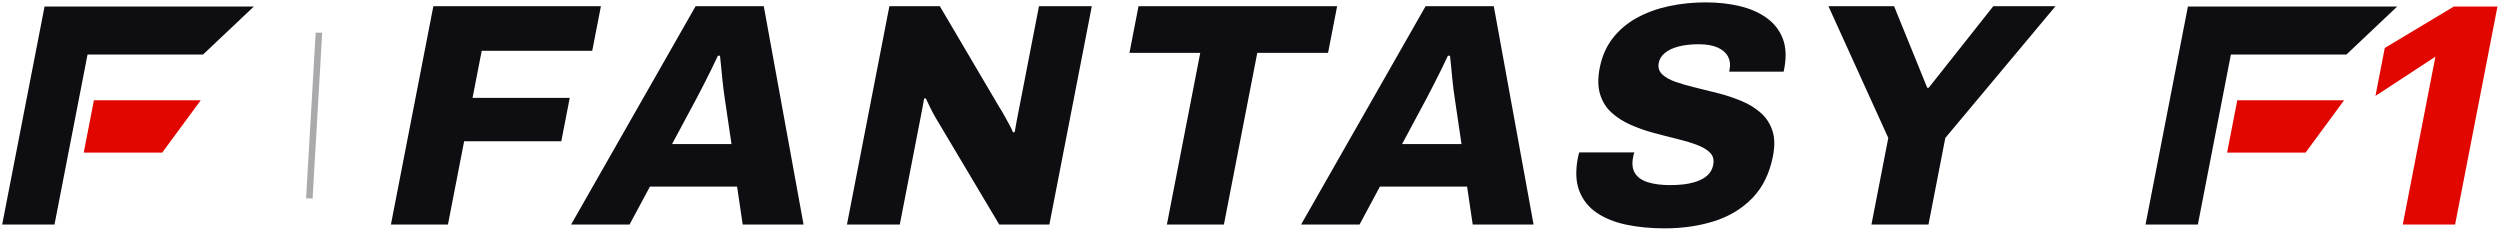
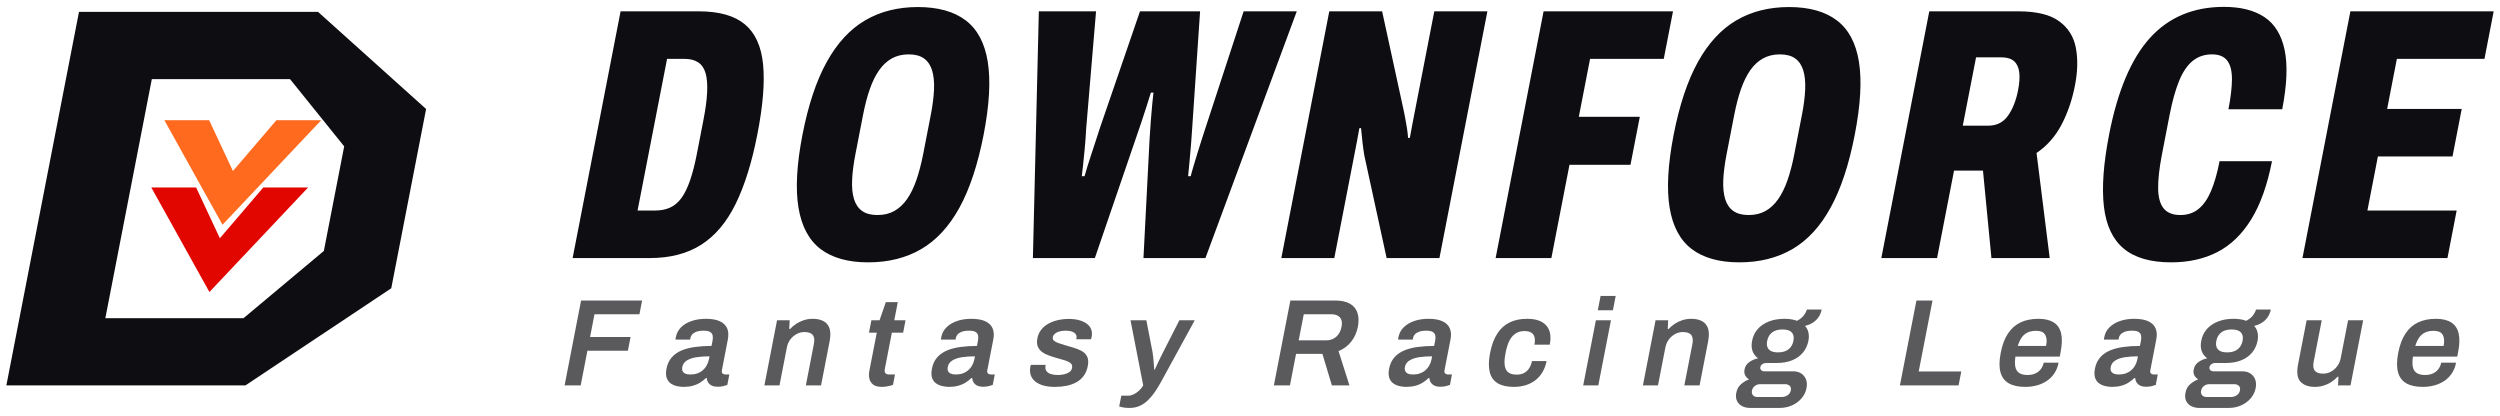
- <svg xmlns="http://www.w3.org/2000/svg" viewBox="-1.0 -3.0 1146.8 105.8" role="img" aria-label="Fantasy F1">
-   <g>
-     <path d="M19.44 0.00 L115.44 0.00 L92.16 22.00 L39.16 22.00 L24.00 100.00 L0.00 100.00Z" fill="#0E0E12" />
-     <path d="M42.08 43.00 L91.08 43.00 L73.41 67.00 L37.41 67.00Z" fill="#E10600" />
-   </g>
-   <path d="M143.8 12 H146.8 L142.4 88 H139.4Z" fill="#0E0E12" fill-opacity=".35" />
-   <g transform="translate(167.4 0)">
-     <path d="M10.92 100 30.39 -0.16H107.25L103.27 20.3H52.57L48.37 41.89H92.95L89.08 61.8H44.51L37.08 100Z M93.57 100 150.69 -0.16H181.96L200.21 100H172.29L169.72 82.6H129.73L120.39 100ZM139.89 63.08H167.15L164.04 41.99Q163.78 40.37 163.48 37.99Q163.18 35.61 162.91 32.88Q162.65 30.14 162.38 27.41Q162.12 24.68 161.88 22.57H160.91Q159.66 25.33 157.89 28.88Q156.12 32.43 154.36 35.91Q152.6 39.38 151.2 41.99Z M220.11 100 239.58 -0.16H262.72L290.13 46.36Q290.95 47.55 292.17 49.76Q293.4 51.96 294.6 54.17Q295.79 56.38 296.3 57.73L297.06 57.57Q297.59 54.42 298.18 51.38Q298.77 48.34 299.16 46.36L308.2 -0.16H332.44L312.97 100H289.97L260.83 51.06Q259.41 48.68 258.24 46.21Q257.07 43.73 256.26 42.08L255.5 42.24Q255.12 44.61 254.65 47.01Q254.18 49.42 253.86 51.06L244.35 100Z M366.87 100 382.18 21.24H349.71L353.86 -0.16H444.97L440.81 21.24H408.34L393.03 100Z M428.43 100 485.55 -0.16H516.83L535.08 100H507.16L504.58 82.6H464.59L455.25 100ZM474.76 63.08H502.02L498.91 41.99Q498.64 40.37 498.34 37.99Q498.04 35.61 497.78 32.88Q497.51 30.14 497.25 27.41Q496.99 24.68 496.75 22.57H495.78Q494.53 25.33 492.76 28.88Q490.98 32.43 489.22 35.91Q487.46 39.38 486.07 41.99Z M595.15 101.75Q585.73 101.75 577.72 100.09Q569.71 98.42 564.1 94.64Q558.49 90.85 556.07 84.62Q553.65 78.39 555.42 69.33Q555.52 68.77 555.69 68.09Q555.85 67.42 556.03 66.9H581.31Q581.14 67.35 580.98 67.99Q580.83 68.64 580.73 69.14Q579.84 73.71 581.66 76.54Q583.49 79.38 587.65 80.64Q591.82 81.91 597.62 81.91Q600.77 81.91 603.59 81.61Q606.42 81.3 608.78 80.6Q611.13 79.91 612.98 78.81Q614.82 77.72 615.96 76.18Q617.1 74.64 617.49 72.61Q618.16 69.18 616.03 67.04Q613.9 64.9 609.87 63.4Q605.83 61.91 600.66 60.65Q595.49 59.4 589.99 57.91Q584.5 56.43 579.52 54.21Q574.53 51.99 570.85 48.66Q567.17 45.34 565.61 40.3Q564.04 35.25 565.42 28.17Q566.96 20.22 571.42 14.49Q575.88 8.77 582.53 5.15Q589.17 1.52 597.23 -0.19Q605.29 -1.91 614.05 -1.91Q622.62 -1.91 629.82 -0.15Q637.03 1.6 642.1 5.29Q647.17 8.98 649.37 14.65Q651.57 20.31 650.13 28.13L649.79 29.88H624.8L624.99 28.9Q625.65 25.54 624.27 22.94Q622.9 20.34 619.56 18.82Q616.21 17.3 610.88 17.3Q605.51 17.3 601.55 18.34Q597.6 19.38 595.3 21.31Q593 23.24 592.5 25.79Q591.89 28.95 594.03 31.04Q596.17 33.12 600.22 34.55Q604.27 35.98 609.44 37.2Q614.62 38.42 620.13 39.86Q625.63 41.3 630.64 43.41Q635.64 45.52 639.33 48.8Q643.02 52.08 644.63 56.89Q646.24 61.7 644.9 68.56Q642.6 80.42 635.55 87.75Q628.5 95.07 618.07 98.41Q607.63 101.75 595.15 101.75Z M690.07 100 697.79 60.28 670.34 -0.16H700.45L715.67 37.28H716.32L745.97 -0.16H774.51L723.95 60.28L716.23 100Z" fill="#0E0E12" />
-   </g>
-   <g transform="translate(983.2 0)">
-     <path d="M19.44 0.00 L115.44 0.00 L92.16 22.00 L39.16 22.00 L24.00 100.00 L0.00 100.00Z" fill="#0E0E12" />
-     <path d="M42.08 43.00 L91.08 43.00 L73.41 67.00 L37.41 67.00Z" fill="#E10600" />
-     <path d="M161.44 0.00 L142.00 100.00 L118.00 100.00 L132.97 23.00 L105.47 41.00 L109.74 19.00 L141.44 0.00Z" fill="#E10600" />
+ <svg xmlns="http://www.w3.org/2000/svg" viewBox="-1.5 -2.8 589.0 97.8" role="img" aria-label="DOWNFORCE — Fantasy Racing League">
+   <path d="M 17.11 0.00 L 73.43 0.00 L 98.89 22.88 L 90.68 65.12 L 56.32 88.00 L 0.00 88.00 Z M 34.27 15.84 L 66.83 15.84 L 79.59 31.68 L 74.80 56.32 L 55.88 72.16 L 23.32 72.16 Z" fill="#0E0E12" fill-rule="evenodd" />
+   <path d="M 37.22 25.52 L 47.78 25.52 L 53.38 37.49 L 63.62 25.52 L 74.18 25.52 L 50.92 50.16 Z" fill="#FF6A1F" />
+   <path d="M 34.14 41.36 L 44.70 41.36 L 50.30 53.33 L 60.54 41.36 L 71.10 41.36 L 47.84 66.00 Z" fill="#E10600" />
+   <g transform="translate(129.3 0)">
+     <path d="M4.11 58 15.41 -0.13H33.82Q41.03 -0.13 44.69 2.93Q48.35 5.99 48.98 12.35Q49.61 18.72 47.65 28.76Q45.72 38.72 42.53 45.21Q39.35 51.7 34.42 54.85Q29.5 58 22.25 58ZM19.41 46.8H23.54Q25.53 46.8 27.05 46.12Q28.58 45.43 29.73 43.88Q30.87 42.32 31.77 39.72Q32.67 37.13 33.4 33.36L34.92 25.52Q35.67 21.7 35.8 18.97Q35.94 16.25 35.45 14.5Q34.97 12.75 33.72 11.91Q32.47 11.07 30.49 11.07H26.36Z M73.75 59.01Q66.68 59.01 62.55 55.89Q58.42 52.76 57.32 46.12Q56.22 39.48 58.26 28.95Q60.31 18.42 63.99 11.78Q67.67 5.14 73.02 2Q78.37 -1.14 85.45 -1.14Q92.57 -1.14 96.72 2Q100.86 5.14 101.92 11.78Q102.98 18.42 100.94 28.95Q98.89 39.48 95.25 46.12Q91.6 52.76 86.24 55.89Q80.88 59.01 73.75 59.01ZM75.92 47.86Q78.21 47.86 79.9 46.91Q81.6 45.96 82.89 44.12Q84.17 42.29 85.1 39.62Q86.02 36.96 86.7 33.5L88.48 24.35Q89.15 20.89 89.26 18.24Q89.36 15.59 88.79 13.75Q88.22 11.92 86.89 10.97Q85.56 10.01 83.28 10.01Q81.03 10.01 79.31 10.97Q77.6 11.92 76.32 13.75Q75.03 15.59 74.11 18.24Q73.19 20.89 72.52 24.35L70.74 33.5Q70.07 36.96 69.96 39.62Q69.84 42.29 70.41 44.12Q70.98 45.96 72.33 46.91Q73.67 47.86 75.92 47.86Z M112.55 58 113.95 -0.13H127.43L125.1 27.53Q124.96 30.22 124.75 32.34Q124.54 34.46 124.38 36.04Q124.22 37.61 124.07 38.71H124.72Q124.94 37.9 125.38 36.47Q125.83 35.04 126.38 33.35Q126.93 31.66 127.45 30.1Q127.97 28.55 128.28 27.53L137.78 -0.13H151.94L150.07 27.53Q149.99 29 149.83 30.92Q149.67 32.84 149.49 34.85Q149.31 36.87 149.12 38.71H149.74Q149.9 37.98 150.32 36.59Q150.74 35.2 151.23 33.57Q151.73 31.93 152.24 30.34Q152.75 28.75 153.15 27.53L162.2 -0.13H174.72L153.2 58H138.6L140.03 30.14Q140.19 27.75 140.34 25.58Q140.49 23.41 140.67 21.7Q140.84 19.99 140.96 19.01H140.35Q140.04 20.1 139.35 22.2Q138.66 24.31 137.94 26.49Q137.21 28.67 136.68 30.17L127.15 58Z M171.08 58 182.38 -0.13H194.83L200.01 23.69Q200.15 24.46 200.34 25.44Q200.54 26.43 200.7 27.52Q200.87 28.62 200.94 29.69L201.36 29.68Q201.64 28.06 201.95 26.48Q202.25 24.9 202.49 23.69L207.12 -0.13H219.63L208.33 58H195.89L190.64 33.85Q190.41 32.51 190.21 30.8Q190.01 29.1 189.86 27.38L189.47 27.39Q189.22 28.87 188.88 30.61Q188.54 32.35 188.25 33.85L183.56 58Z M221.57 58 232.87 -0.13H263.36L261.18 11.07H243.82L241.17 24.72H255.54L253.34 36.03H238.97L234.7 58Z M279 59.01Q271.92 59.01 267.79 55.89Q263.66 52.76 262.56 46.12Q261.47 39.48 263.51 28.95Q265.56 18.42 269.24 11.78Q272.92 5.14 278.27 2Q283.62 -1.14 290.7 -1.14Q297.82 -1.14 301.96 2Q306.11 5.14 307.17 11.78Q308.23 18.42 306.18 28.95Q304.14 39.48 300.49 46.12Q296.85 52.76 291.49 55.89Q286.12 59.01 279 59.01ZM281.17 47.86Q283.46 47.86 285.15 46.91Q286.85 45.96 288.14 44.12Q289.42 42.29 290.35 39.62Q291.27 36.96 291.94 33.5L293.72 24.35Q294.4 20.89 294.5 18.24Q294.61 15.59 294.04 13.75Q293.47 11.92 292.14 10.97Q290.81 10.01 288.53 10.01Q286.28 10.01 284.56 10.97Q282.85 11.92 281.56 13.75Q280.28 15.59 279.36 18.24Q278.44 20.89 277.77 24.35L275.99 33.5Q275.32 36.96 275.2 39.62Q275.09 42.29 275.66 44.12Q276.23 45.96 277.58 46.91Q278.92 47.86 281.17 47.86Z M312.44 58 323.74 -0.13H344.71Q351.15 -0.13 354.33 2.2Q357.52 4.52 358.27 8.46Q359.02 12.41 358.07 17.28Q357.08 22.41 354.9 26.56Q352.73 30.72 349.01 33.24L352.11 58H338.38L336.39 37.4H329.57L325.57 58ZM331.63 26.81H337.6Q340.64 26.81 342.29 24.45Q343.95 22.1 344.66 18.44Q345.13 15.99 344.94 14.28Q344.75 12.56 343.73 11.63Q342.72 10.7 340.52 10.7H334.76Z M380.7 59.01Q373.45 59.01 369.56 55.78Q365.66 52.54 364.88 45.86Q364.1 39.18 366.11 28.88Q369.11 13.45 375.74 6.13Q382.37 -1.18 393.16 -1.18Q399.1 -1.18 402.72 1.24Q406.34 3.66 407.46 8.97Q408.57 14.29 406.89 22.95H394.22Q395.03 18.77 395.05 15.87Q395.06 12.97 393.94 11.49Q392.83 10.01 390.33 10.01Q387.68 10.01 385.77 11.57Q383.87 13.13 382.58 16.3Q381.29 19.48 380.33 24.41L378.56 33.56Q377.6 38.51 377.66 41.67Q377.72 44.83 378.99 46.34Q380.26 47.86 382.9 47.86Q385.4 47.86 387.16 46.44Q388.92 45.03 390.12 42.2Q391.32 39.38 392.13 35.18H404.48Q402.83 43.63 399.59 48.88Q396.35 54.14 391.62 56.58Q386.9 59.01 380.7 59.01Z M411.66 58 422.95 -0.13H456.71L454.54 11.07H433.9L431.61 22.87H449.18L447.01 34.07H429.43L426.96 46.8H447.99L445.82 58Z" fill="#0E0E12" />
+     <g transform="translate(0 68)">
+       <path d="M2.22 20 6.1 0H20.48L19.85 3.24H9.26L8.22 8.6H17.76L17.13 11.84H7.59L6.01 20Z M30.23 20.35Q29.59 20.35 28.79 20.19Q27.99 20.03 27.3 19.59Q26.62 19.15 26.29 18.29Q25.96 17.43 26.23 16.03Q26.54 14.46 27.44 13.43Q28.34 12.39 29.72 11.79Q31.11 11.2 32.92 10.95Q34.73 10.7 36.83 10.7L37.08 9.45Q37.21 8.78 37.1 8.25Q37 7.73 36.52 7.42Q36.04 7.11 34.96 7.11Q33.88 7.11 33.22 7.38Q32.56 7.64 32.25 8.02Q31.94 8.4 31.87 8.8L31.79 9.21H28.35Q28.34 9.07 28.37 8.92Q28.4 8.78 28.44 8.57Q28.7 7.26 29.67 6.3Q30.64 5.34 32.14 4.83Q33.64 4.31 35.48 4.31Q37.58 4.31 38.82 4.9Q40.06 5.48 40.52 6.56Q40.98 7.64 40.68 9.18L39.28 16.41Q39.17 16.97 39.45 17.2Q39.72 17.43 40.1 17.43H41.03L40.56 19.88Q40.24 20 39.66 20.16Q39.07 20.32 38.26 20.32Q37.5 20.32 36.95 20.07Q36.4 19.83 36.08 19.36Q35.76 18.89 35.71 18.25H35.54Q34.92 18.86 34.15 19.34Q33.37 19.83 32.4 20.09Q31.43 20.35 30.23 20.35ZM31.88 17.43Q32.75 17.43 33.49 17.17Q34.23 16.91 34.77 16.44Q35.31 15.98 35.69 15.31Q36.07 14.64 36.22 13.85L36.36 13.15Q34.75 13.15 33.36 13.35Q31.96 13.56 31.05 14.11Q30.14 14.66 29.94 15.69Q29.84 16.21 30.01 16.6Q30.19 17 30.65 17.22Q31.12 17.43 31.88 17.43Z M49.29 20 52.27 4.66H55.25L55.14 6.71H55.34Q56 6.01 56.82 5.47Q57.64 4.93 58.62 4.62Q59.6 4.31 60.71 4.31Q62.16 4.31 63.18 4.84Q64.21 5.36 64.62 6.53Q65.03 7.7 64.65 9.65L62.64 20H59.06L60.94 10.29Q61.1 9.48 61.02 8.94Q60.93 8.4 60.63 8.06Q60.34 7.73 59.84 7.58Q59.34 7.43 58.7 7.43Q57.74 7.43 56.88 7.9Q56.01 8.37 55.4 9.18Q54.79 10 54.58 11.08L52.85 20Z M77.02 20.35Q75.59 20.35 74.88 19.78Q74.18 19.21 74.01 18.32Q73.85 17.43 74.03 16.5L75.77 7.58H73.93L74.5 4.66H76.42L77.9 0.38H80.72L79.89 4.66H82.54L81.98 7.58H79.32L77.66 16.15Q77.54 16.76 77.79 17.1Q78.05 17.43 78.69 17.43H80.06L79.59 19.88Q79.27 20 78.83 20.1Q78.39 20.2 77.91 20.28Q77.42 20.35 77.02 20.35Z M92.77 20.35Q92.13 20.35 91.33 20.19Q90.53 20.03 89.84 19.59Q89.15 19.15 88.82 18.29Q88.5 17.43 88.77 16.03Q89.07 14.46 89.98 13.43Q90.88 12.39 92.26 11.79Q93.64 11.2 95.46 10.95Q97.27 10.7 99.37 10.7L99.61 9.45Q99.74 8.78 99.64 8.25Q99.54 7.73 99.06 7.42Q98.58 7.11 97.5 7.11Q96.42 7.11 95.76 7.38Q95.09 7.64 94.79 8.02Q94.48 8.4 94.4 8.8L94.32 9.21H90.88Q90.88 9.07 90.91 8.92Q90.94 8.78 90.98 8.57Q91.23 7.26 92.21 6.3Q93.18 5.34 94.68 4.83Q96.18 4.31 98.01 4.31Q100.11 4.31 101.36 4.9Q102.6 5.48 103.06 6.56Q103.52 7.64 103.22 9.18L101.81 16.41Q101.71 16.97 101.98 17.2Q102.26 17.43 102.64 17.43H103.57L103.09 19.88Q102.78 20 102.19 20.16Q101.61 20.32 100.79 20.32Q100.03 20.32 99.48 20.07Q98.94 19.83 98.62 19.36Q98.3 18.89 98.25 18.25H98.08Q97.46 18.86 96.68 19.34Q95.9 19.83 94.93 20.09Q93.96 20.35 92.77 20.35ZM94.41 17.43Q95.29 17.43 96.03 17.17Q96.76 16.91 97.3 16.44Q97.85 15.98 98.22 15.31Q98.6 14.64 98.76 13.85L98.89 13.15Q97.29 13.15 95.89 13.35Q94.5 13.56 93.59 14.11Q92.68 14.66 92.48 15.69Q92.38 16.21 92.55 16.6Q92.72 17 93.19 17.22Q93.66 17.43 94.41 17.43Z M117.74 20.35Q116.07 20.35 114.89 19.99Q113.71 19.62 112.99 18.98Q112.27 18.34 112.01 17.48Q111.76 16.62 111.95 15.6Q111.98 15.45 112.02 15.34Q112.06 15.22 112.07 15.16H115.57Q115.55 15.22 115.54 15.28Q115.53 15.34 115.52 15.39Q115.4 16.18 115.77 16.66Q116.14 17.14 116.86 17.35Q117.58 17.55 118.43 17.55Q119.18 17.55 119.9 17.39Q120.62 17.23 121.14 16.87Q121.66 16.5 121.77 15.92Q121.92 15.16 121.42 14.75Q120.91 14.34 120.02 14.08Q119.12 13.82 118.1 13.53Q117.19 13.27 116.29 12.94Q115.39 12.62 114.71 12.13Q114.04 11.63 113.71 10.85Q113.38 10.06 113.61 8.89Q113.83 7.76 114.49 6.91Q115.15 6.06 116.13 5.5Q117.12 4.93 118.37 4.64Q119.62 4.34 121.02 4.34Q122.39 4.34 123.46 4.64Q124.52 4.93 125.25 5.47Q125.98 6.01 126.28 6.78Q126.58 7.55 126.4 8.48Q126.36 8.69 126.3 8.89Q126.25 9.1 126.24 9.13H122.77L122.81 8.92Q122.92 8.37 122.66 7.97Q122.4 7.58 121.82 7.35Q121.24 7.11 120.31 7.11Q119.61 7.11 119.06 7.23Q118.51 7.35 118.14 7.55Q117.76 7.76 117.54 8.02Q117.31 8.28 117.25 8.6Q117.14 9.15 117.52 9.48Q117.89 9.8 118.59 10.03Q119.29 10.26 120.11 10.52Q121.1 10.82 122.15 11.12Q123.2 11.43 124.06 11.9Q124.91 12.36 125.33 13.21Q125.75 14.05 125.48 15.45Q125.22 16.79 124.53 17.74Q123.83 18.69 122.8 19.26Q121.77 19.83 120.48 20.09Q119.19 20.35 117.74 20.35Z M135.32 25.31Q134.24 25.31 133.61 25.15Q132.97 24.99 132.88 24.96L133.38 22.42H135.01Q135.62 22.42 136.3 22.1Q136.97 21.78 137.57 21.22Q138.18 20.67 138.54 20L135.55 4.66H139.28L140.71 12.01Q140.81 12.51 140.89 13.27Q140.96 14.02 141.03 14.83Q141.11 15.63 141.13 16.27H141.28Q141.48 15.83 141.73 15.28Q141.99 14.72 142.26 14.14Q142.53 13.56 142.82 13Q143.1 12.45 143.3 12.04L147.06 4.66H150.68L142.72 19.21Q142.04 20.44 141.29 21.55Q140.53 22.65 139.65 23.5Q138.78 24.34 137.71 24.83Q136.64 25.31 135.32 25.31Z  M169.32 20 173.21 0H183.73Q185.95 0 187.26 0.76Q188.57 1.52 189.02 2.92Q189.48 4.31 189.11 6.21Q188.73 8.16 187.57 9.66Q186.4 11.17 184.56 11.92L187.13 20H182.99L180.76 12.57H174.55L173.11 20ZM175.17 9.39H181.61Q183.07 9.39 184.02 8.54Q184.98 7.7 185.26 6.21Q185.45 5.25 185.23 4.59Q185.01 3.94 184.4 3.59Q183.8 3.24 182.81 3.24H176.37Z M200.49 20.35Q199.84 20.35 199.04 20.19Q198.24 20.03 197.56 19.59Q196.87 19.15 196.54 18.29Q196.21 17.43 196.48 16.03Q196.79 14.46 197.69 13.43Q198.59 12.39 199.98 11.79Q201.36 11.2 203.17 10.95Q204.98 10.7 207.08 10.7L207.33 9.45Q207.46 8.78 207.36 8.25Q207.25 7.73 206.77 7.42Q206.29 7.11 205.22 7.11Q204.14 7.11 203.47 7.38Q202.81 7.64 202.5 8.02Q202.2 8.4 202.12 8.8L202.04 9.21H198.6Q198.6 9.07 198.62 8.92Q198.65 8.78 198.69 8.57Q198.95 7.26 199.92 6.3Q200.9 5.34 202.39 4.83Q203.89 4.31 205.73 4.31Q207.83 4.31 209.07 4.9Q210.31 5.48 210.77 6.56Q211.24 7.64 210.94 9.18L209.53 16.41Q209.42 16.97 209.7 17.2Q209.97 17.43 210.35 17.43H211.28L210.81 19.88Q210.49 20 209.91 20.16Q209.32 20.32 208.51 20.32Q207.75 20.32 207.2 20.07Q206.65 19.83 206.33 19.36Q206.02 18.89 205.97 18.25H205.79Q205.18 18.86 204.4 19.34Q203.62 19.83 202.65 20.09Q201.68 20.35 200.49 20.35ZM202.13 17.43Q203.01 17.43 203.74 17.17Q204.48 16.91 205.02 16.44Q205.56 15.98 205.94 15.31Q206.32 14.64 206.47 13.85L206.61 13.15Q205 13.15 203.61 13.35Q202.21 13.56 201.3 14.11Q200.39 14.66 200.2 15.69Q200.09 16.21 200.27 16.6Q200.44 17 200.9 17.22Q201.37 17.43 202.13 17.43Z M225.86 20.35Q223.47 20.35 222.05 19.49Q220.62 18.63 220.18 16.85Q219.74 15.07 220.27 12.33Q220.81 9.56 221.96 7.8Q223.1 6.03 224.86 5.17Q226.61 4.31 228.98 4.31Q230.52 4.31 231.64 4.69Q232.76 5.07 233.47 5.85Q234.18 6.62 234.4 7.76Q234.62 8.89 234.32 10.41H230.71Q230.92 9.33 230.73 8.63Q230.55 7.93 229.96 7.57Q229.38 7.2 228.36 7.2Q227.16 7.2 226.3 7.76Q225.43 8.31 224.85 9.4Q224.28 10.5 223.95 12.16L223.88 12.54Q223.56 14.17 223.71 15.28Q223.86 16.38 224.54 16.92Q225.22 17.46 226.51 17.46Q227.5 17.46 228.23 17.1Q228.95 16.73 229.44 16.01Q229.94 15.28 230.13 14.26H233.57Q233.3 15.69 232.64 16.82Q231.98 17.96 230.98 18.75Q229.98 19.53 228.69 19.94Q227.4 20.35 225.86 20.35Z M245.64 2.3 246.3 -1.08H249.86L249.2 2.3ZM242.2 20 245.19 4.66H248.74L245.76 20Z M256.27 20 259.25 4.66H262.22L262.12 6.71H262.32Q262.98 6.01 263.8 5.47Q264.62 4.93 265.6 4.62Q266.58 4.31 267.68 4.31Q269.14 4.31 270.16 4.84Q271.18 5.36 271.6 6.53Q272.01 7.7 271.63 9.65L269.62 20H266.03L267.92 10.29Q268.08 9.48 267.99 8.94Q267.91 8.4 267.61 8.06Q267.31 7.73 266.82 7.58Q266.32 7.43 265.68 7.43Q264.72 7.43 263.85 7.9Q262.99 8.37 262.38 9.18Q261.77 10 261.56 11.08L259.82 20Z M281.51 25.31Q280.49 25.31 279.67 24.9Q278.84 24.49 278.45 23.69Q278.05 22.89 278.27 21.72Q278.52 20.44 279.41 19.69Q280.3 18.95 281.28 18.57Q280.67 18.22 280.37 17.64Q280.06 17.06 280.21 16.24Q280.43 15.13 281.37 14.48Q282.32 13.82 283.41 13.62Q282.46 12.94 282.09 11.9Q281.73 10.85 281.99 9.5Q282.3 7.9 283.3 6.75Q284.29 5.6 285.91 4.96Q287.52 4.31 289.62 4.31Q290.46 4.31 291.23 4.43Q291.99 4.55 292.59 4.78Q293.73 4.17 294.26 3.4Q294.79 2.62 294.91 2.13H298.38Q298.18 3.15 297.64 3.94Q297.09 4.72 296.29 5.23Q295.49 5.74 294.45 5.98Q295.06 6.62 295.26 7.52Q295.47 8.43 295.26 9.5Q294.94 11.11 293.97 12.27Q293 13.44 291.44 14.08Q289.87 14.72 287.77 14.72H285.41Q284.8 14.72 284.41 14.99Q284.02 15.25 283.93 15.71Q283.86 16.09 284.11 16.38Q284.36 16.68 284.91 16.68H291.62Q293.34 16.68 294.24 17.8Q295.15 18.92 294.81 20.67Q294.55 21.98 293.66 23.03Q292.77 24.08 291.43 24.69Q290.08 25.31 288.45 25.31ZM283.29 22.74H288.92Q289.48 22.74 289.94 22.55Q290.39 22.36 290.71 22.01Q291.03 21.66 291.11 21.22Q291.26 20.47 290.85 20.09Q290.44 19.71 289.74 19.71H283.88Q283.18 19.71 282.64 20.13Q282.09 20.55 281.96 21.22Q281.83 21.9 282.2 22.32Q282.57 22.74 283.29 22.74ZM288.11 12.22Q289.66 12.22 290.57 11.5Q291.48 10.79 291.73 9.5Q291.98 8.22 291.34 7.52Q290.7 6.82 289.16 6.82Q287.61 6.82 286.71 7.52Q285.8 8.22 285.55 9.5Q285.38 10.35 285.6 10.96Q285.82 11.57 286.44 11.9Q287.06 12.22 288.11 12.22Z  M316.82 20 320.71 0H324.5L321.25 16.71H331.28L330.64 20Z M346.35 20.35Q343.91 20.35 342.44 19.49Q340.97 18.63 340.5 16.85Q340.03 15.07 340.57 12.33Q341.1 9.56 342.26 7.8Q343.42 6.03 345.22 5.17Q347.02 4.31 349.47 4.31Q351.69 4.31 353.03 5.15Q354.37 5.98 354.79 7.7Q355.21 9.42 354.68 12.16L354.48 13.21H344.04Q343.82 14.64 344.01 15.61Q344.2 16.59 344.91 17.07Q345.62 17.55 346.93 17.55Q347.6 17.55 348.21 17.38Q348.83 17.2 349.34 16.84Q349.85 16.47 350.2 15.92Q350.56 15.36 350.7 14.64H354.2Q353.92 16.09 353.2 17.17Q352.48 18.25 351.42 18.95Q350.37 19.65 349.08 20Q347.78 20.35 346.35 20.35ZM344.59 10.7H351.26Q351.45 9.74 351.36 9.07Q351.27 8.4 350.96 7.96Q350.66 7.52 350.14 7.33Q349.62 7.14 348.92 7.14Q347.78 7.14 346.94 7.52Q346.09 7.9 345.53 8.69Q344.97 9.48 344.59 10.7Z M366.77 20.35Q366.13 20.35 365.33 20.19Q364.53 20.03 363.84 19.59Q363.16 19.15 362.83 18.29Q362.5 17.43 362.77 16.03Q363.08 14.46 363.98 13.43Q364.88 12.39 366.26 11.79Q367.65 11.2 369.46 10.95Q371.27 10.7 373.37 10.7L373.61 9.45Q373.74 8.78 373.64 8.25Q373.54 7.73 373.06 7.42Q372.58 7.11 371.5 7.11Q370.42 7.11 369.76 7.38Q369.1 7.64 368.79 8.02Q368.48 8.4 368.4 8.8L368.32 9.21H364.88Q364.88 9.07 364.91 8.92Q364.94 8.78 364.98 8.57Q365.23 7.26 366.21 6.3Q367.18 5.34 368.68 4.83Q370.18 4.31 372.02 4.31Q374.12 4.31 375.36 4.9Q376.6 5.48 377.06 6.56Q377.52 7.64 377.22 9.18L375.82 16.41Q375.71 16.97 375.98 17.2Q376.26 17.43 376.64 17.43H377.57L377.1 19.88Q376.78 20 376.2 20.16Q375.61 20.32 374.8 20.32Q374.04 20.32 373.49 20.07Q372.94 19.83 372.62 19.36Q372.3 18.89 372.25 18.25H372.08Q371.46 18.86 370.68 19.34Q369.91 19.83 368.94 20.09Q367.97 20.35 366.77 20.35ZM368.42 17.43Q369.29 17.43 370.03 17.17Q370.76 16.91 371.31 16.44Q371.85 15.98 372.23 15.31Q372.61 14.64 372.76 13.85L372.89 13.15Q371.29 13.15 369.9 13.35Q368.5 13.56 367.59 14.11Q366.68 14.66 366.48 15.69Q366.38 16.21 366.55 16.6Q366.72 17 367.19 17.22Q367.66 17.43 368.42 17.43Z M387.33 25.31Q386.31 25.31 385.49 24.9Q384.66 24.49 384.27 23.69Q383.87 22.89 384.1 21.72Q384.34 20.44 385.23 19.69Q386.12 18.95 387.1 18.57Q386.5 18.22 386.19 17.64Q385.88 17.06 386.04 16.24Q386.25 15.13 387.19 14.48Q388.14 13.82 389.23 13.62Q388.28 12.94 387.91 11.9Q387.55 10.85 387.81 9.5Q388.12 7.9 389.12 6.75Q390.12 5.6 391.73 4.96Q393.34 4.31 395.44 4.31Q396.28 4.31 397.05 4.43Q397.81 4.55 398.41 4.78Q399.55 4.17 400.08 3.4Q400.61 2.62 400.73 2.13H404.2Q404 3.15 403.46 3.94Q402.91 4.72 402.11 5.23Q401.31 5.74 400.28 5.98Q400.88 6.62 401.08 7.52Q401.29 8.43 401.08 9.5Q400.76 11.11 399.79 12.27Q398.82 13.44 397.26 14.08Q395.69 14.72 393.59 14.72H391.23Q390.62 14.72 390.23 14.99Q389.84 15.25 389.75 15.71Q389.68 16.09 389.93 16.38Q390.18 16.68 390.73 16.68H397.44Q399.16 16.68 400.06 17.8Q400.97 18.92 400.63 20.67Q400.37 21.98 399.48 23.03Q398.59 24.08 397.25 24.69Q395.91 25.31 394.27 25.31ZM389.12 22.74H394.74Q395.3 22.74 395.76 22.55Q396.22 22.36 396.53 22.01Q396.85 21.66 396.93 21.22Q397.08 20.47 396.67 20.09Q396.26 19.71 395.57 19.71H389.71Q389.01 19.71 388.46 20.13Q387.91 20.55 387.78 21.22Q387.65 21.9 388.02 22.32Q388.39 22.74 389.12 22.74ZM393.93 12.22Q395.48 12.22 396.39 11.5Q397.3 10.79 397.55 9.5Q397.8 8.22 397.16 7.52Q396.52 6.82 394.98 6.82Q393.43 6.82 392.53 7.52Q391.62 8.22 391.37 9.5Q391.2 10.35 391.42 10.96Q391.64 11.57 392.26 11.9Q392.88 12.22 393.93 12.22Z M414.58 20.35Q412.36 20.35 411.21 19.14Q410.06 17.93 410.63 15.01L412.64 4.66H416.2L414.31 14.37Q414.15 15.19 414.23 15.73Q414.32 16.27 414.62 16.6Q414.92 16.94 415.41 17.08Q415.91 17.23 416.55 17.23Q417.51 17.23 418.38 16.76Q419.24 16.3 419.85 15.47Q420.47 14.64 420.67 13.59L422.41 4.66H425.96L422.98 20H420.04L420.14 17.96H419.94Q419.28 18.66 418.46 19.2Q417.64 19.74 416.66 20.04Q415.68 20.35 414.58 20.35Z M440.01 20.35Q437.56 20.35 436.09 19.49Q434.63 18.63 434.16 16.85Q433.69 15.07 434.22 12.33Q434.76 9.56 435.92 7.8Q437.08 6.03 438.88 5.17Q440.68 4.31 443.12 4.31Q445.34 4.31 446.68 5.15Q448.02 5.98 448.44 7.7Q448.87 9.42 448.33 12.16L448.13 13.21H437.69Q437.47 14.64 437.66 15.61Q437.85 16.59 438.56 17.07Q439.27 17.55 440.58 17.55Q441.25 17.55 441.87 17.38Q442.49 17.2 442.99 16.84Q443.5 16.47 443.86 15.92Q444.21 15.36 444.35 14.64H447.85Q447.57 16.09 446.85 17.17Q446.13 18.25 445.08 18.95Q444.02 19.65 442.73 20Q441.44 20.35 440.01 20.35ZM438.24 10.7H444.92Q445.1 9.74 445.01 9.07Q444.93 8.4 444.62 7.96Q444.31 7.52 443.79 7.33Q443.27 7.14 442.57 7.14Q441.44 7.14 440.59 7.52Q439.75 7.9 439.18 8.69Q438.62 9.48 438.24 10.7Z" fill="#0E0E12" fill-opacity="0.68" />
+     </g>
  </g>
</svg>
